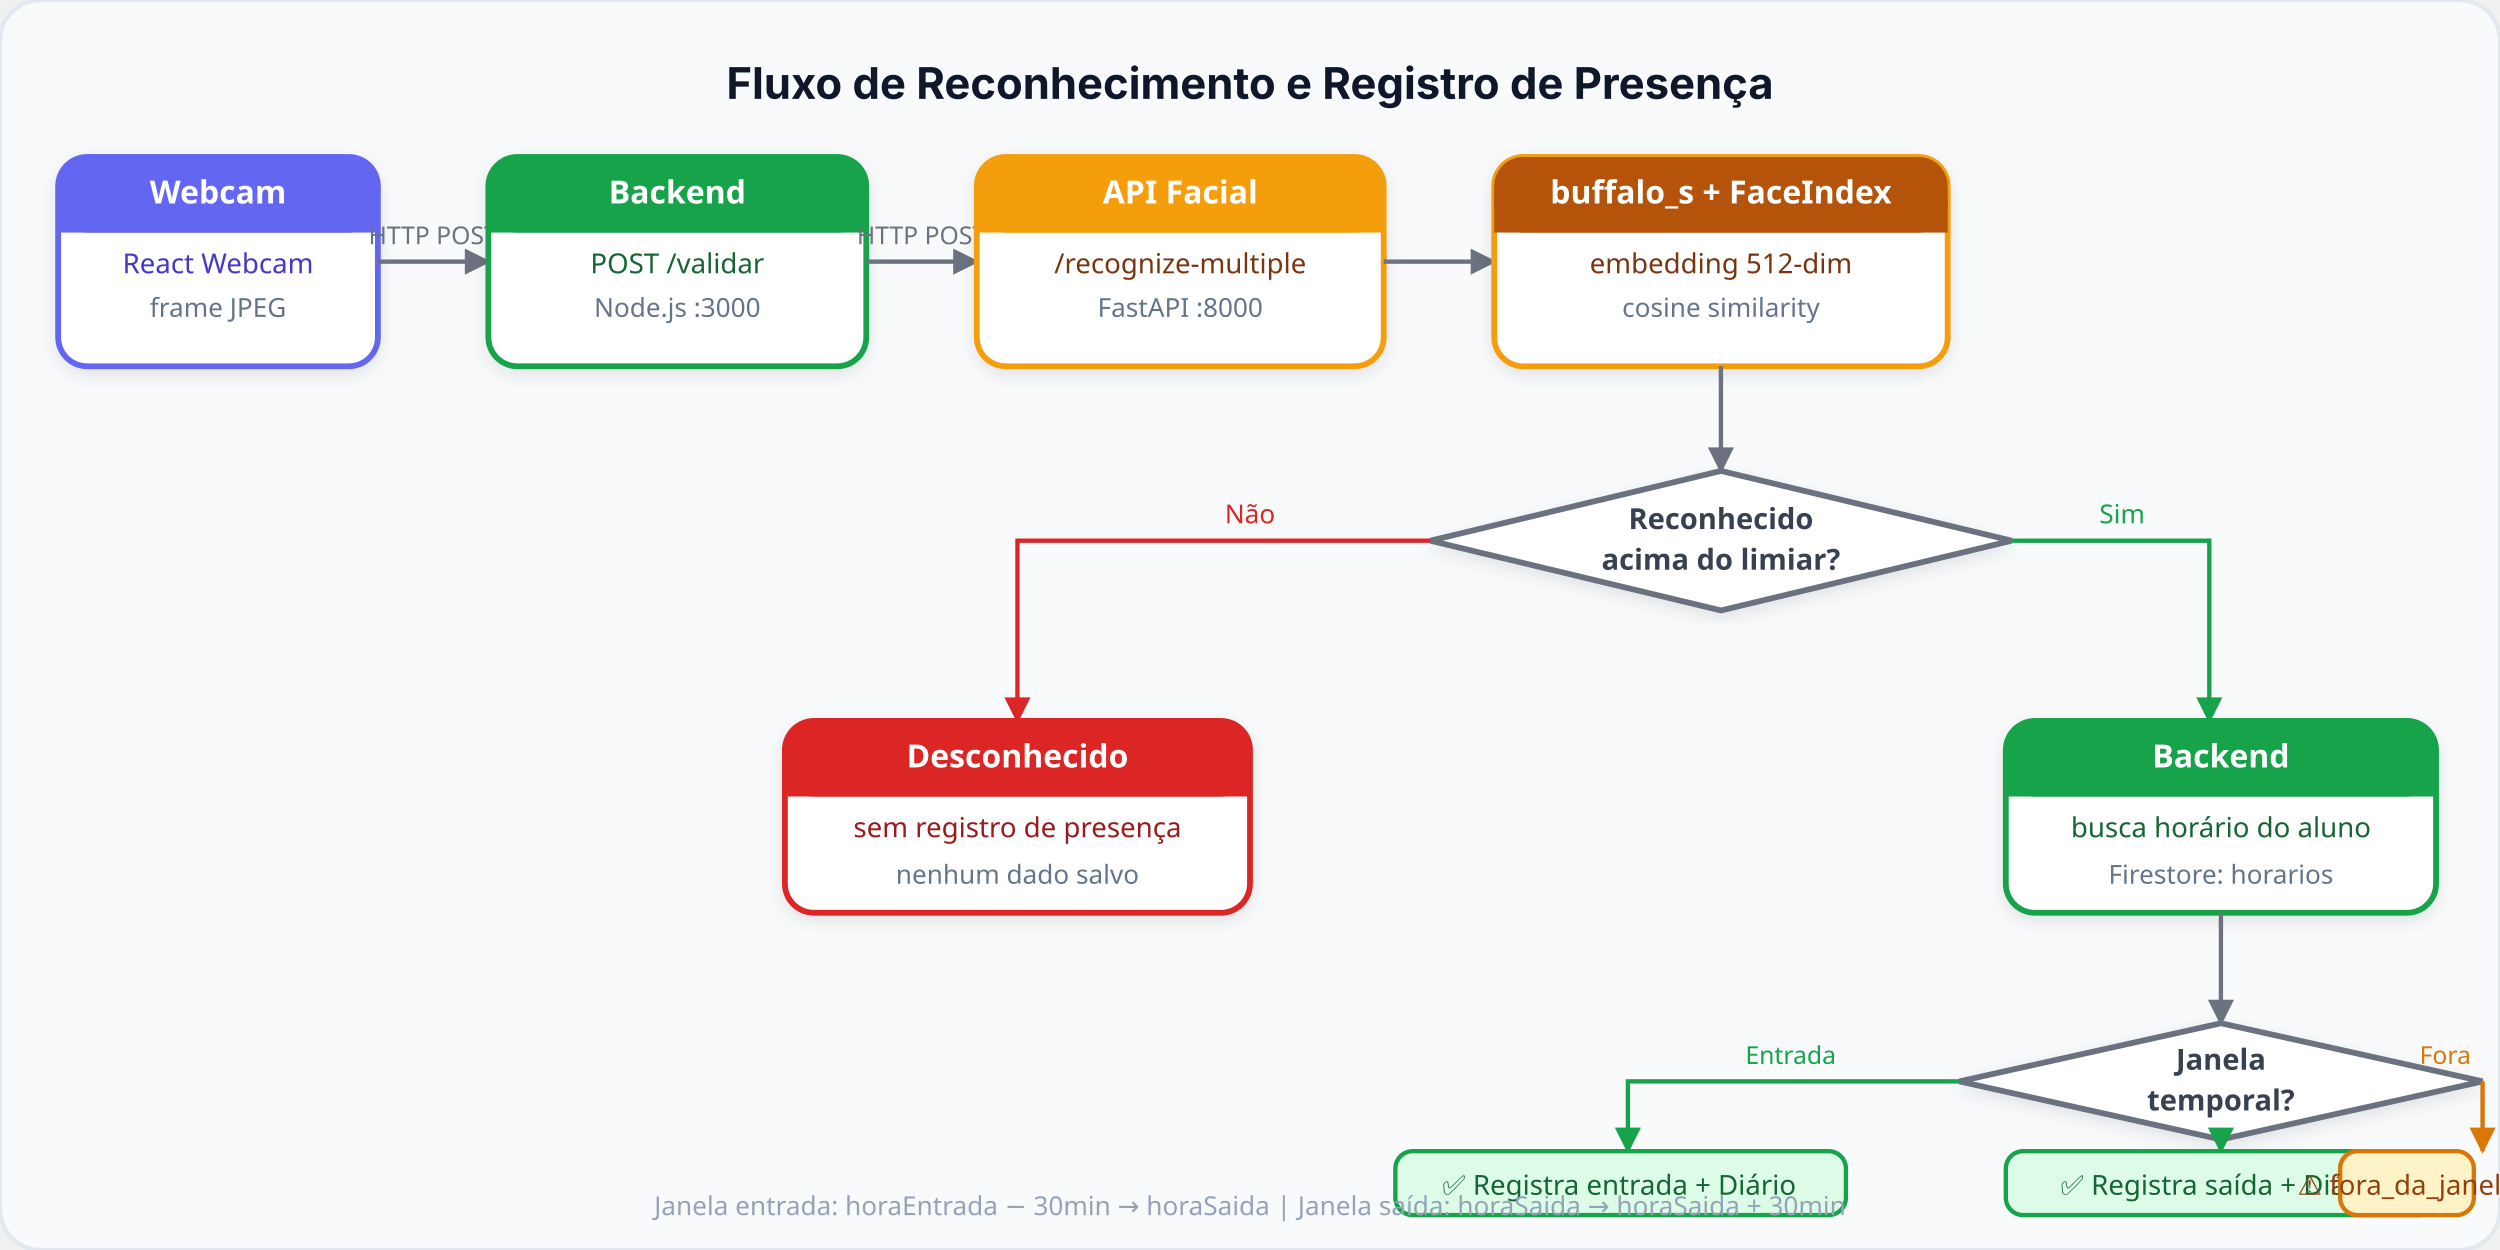
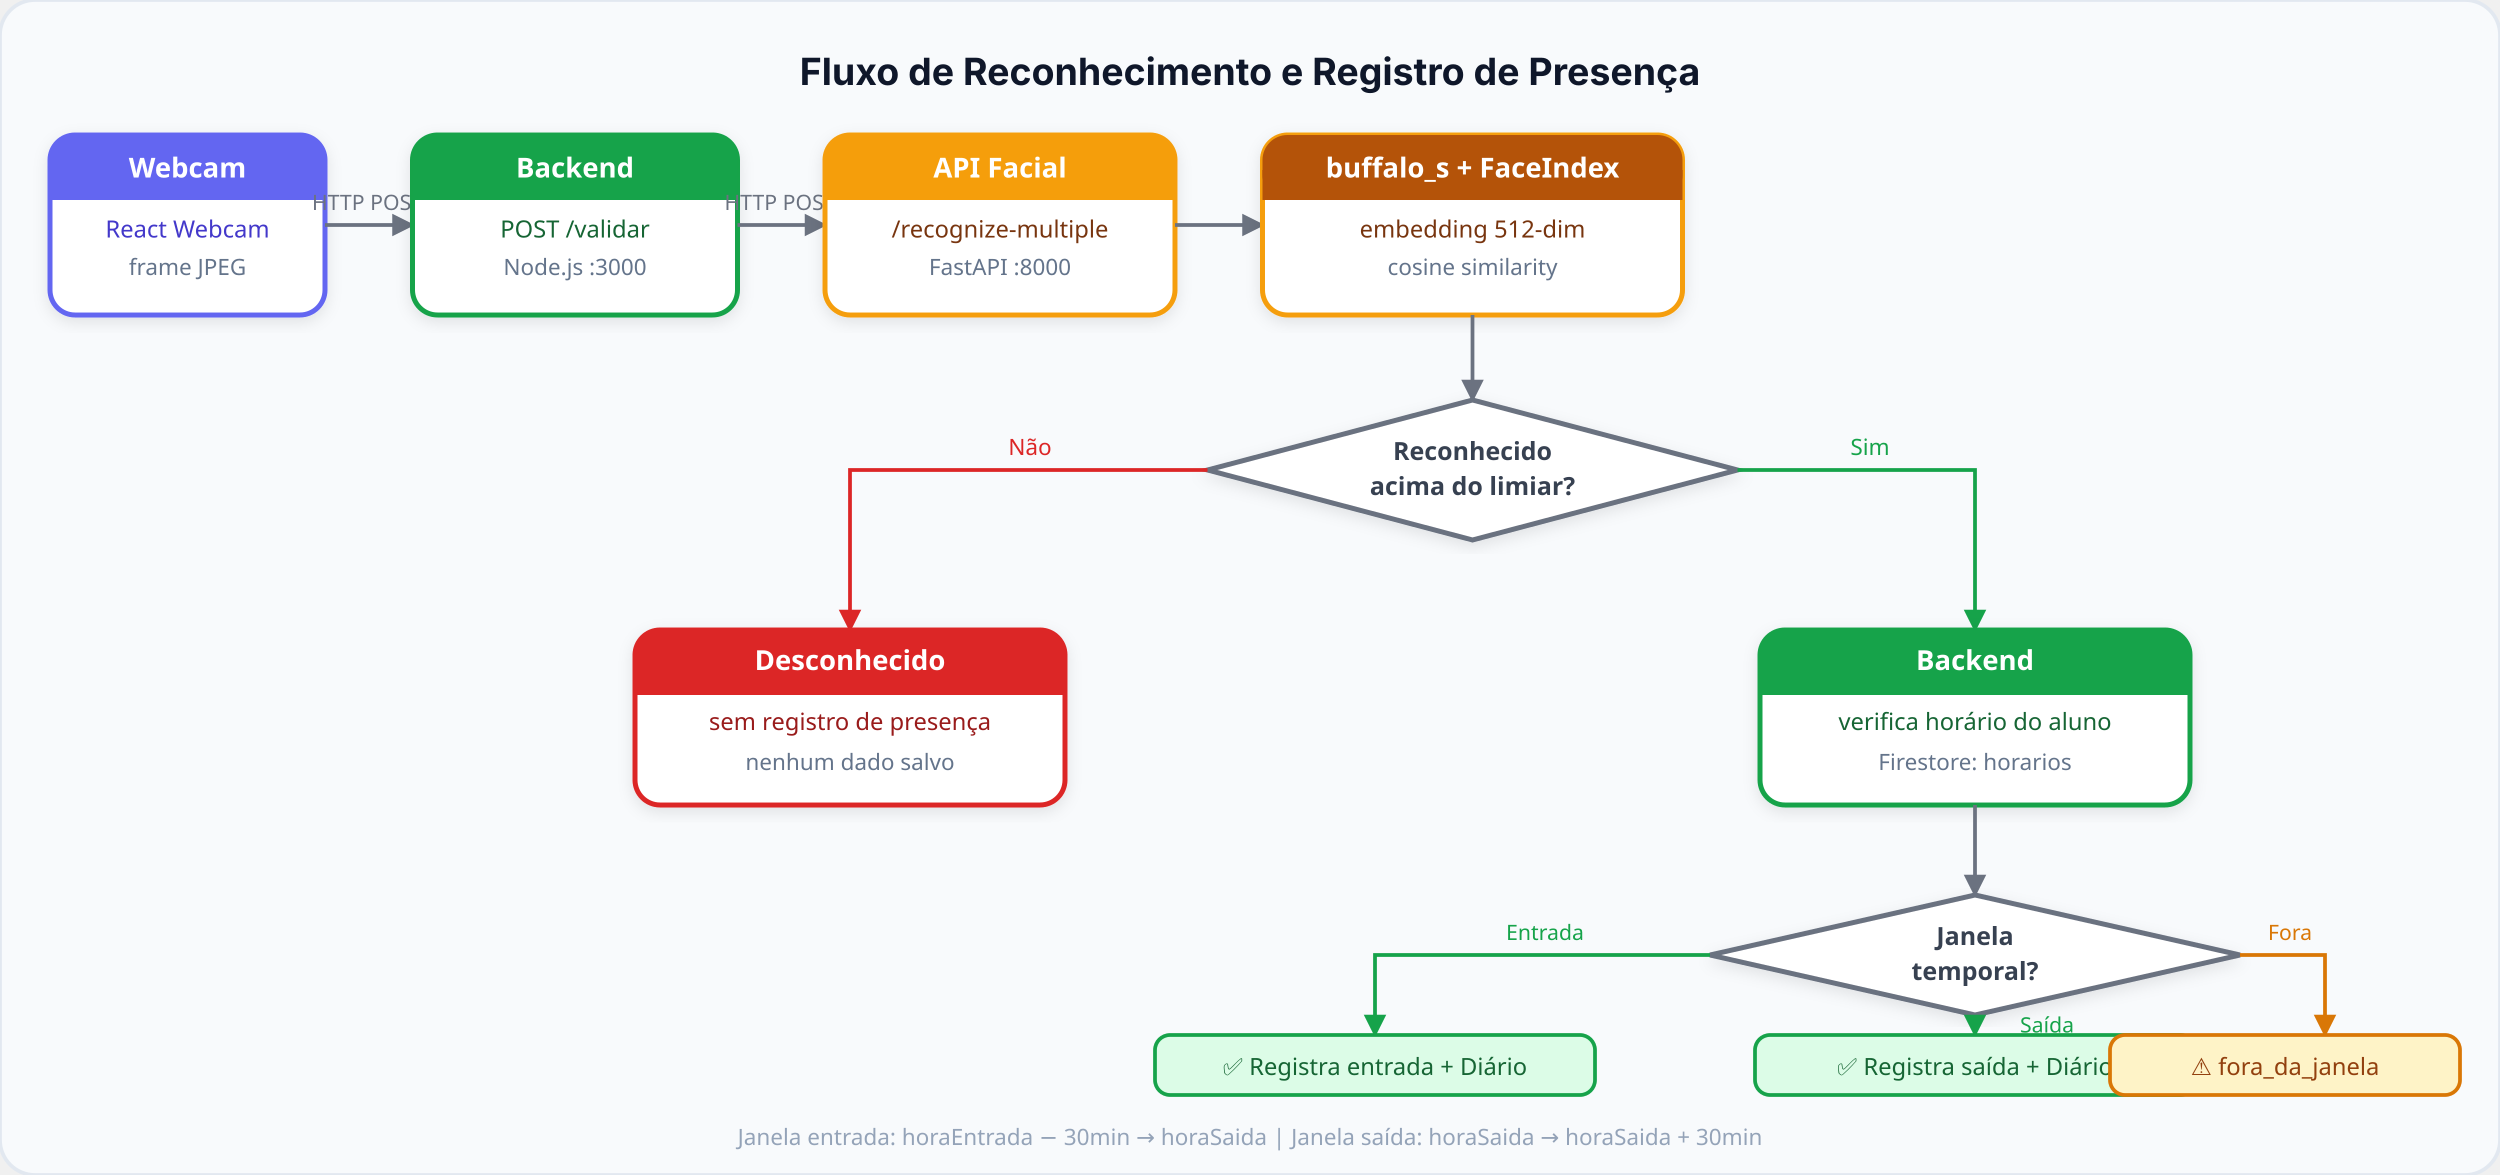
- <svg xmlns="http://www.w3.org/2000/svg" viewBox="0 0 860 430" width="860" height="430">
+ <svg xmlns="http://www.w3.org/2000/svg" viewBox="0 0 1000 470" width="1000" height="470">
  <defs>
    <marker id="arr" viewBox="0 0 10 10" refX="9" refY="5" markerWidth="6" markerHeight="6" orient="auto">
      <path d="M 0 0 L 10 5 L 0 10 z" fill="#6b7280" />
    </marker>
    <marker id="arr-g" viewBox="0 0 10 10" refX="9" refY="5" markerWidth="6" markerHeight="6" orient="auto">
      <path d="M 0 0 L 10 5 L 0 10 z" fill="#16a34a" />
    </marker>
    <marker id="arr-r" viewBox="0 0 10 10" refX="9" refY="5" markerWidth="6" markerHeight="6" orient="auto">
      <path d="M 0 0 L 10 5 L 0 10 z" fill="#dc2626" />
    </marker>
    <marker id="arr-y" viewBox="0 0 10 10" refX="9" refY="5" markerWidth="6" markerHeight="6" orient="auto">
      <path d="M 0 0 L 10 5 L 0 10 z" fill="#d97706" />
    </marker>
    <filter id="sh">
      <feDropShadow dx="0" dy="2" stdDeviation="3" flood-color="#00000018" />
    </filter>
  </defs>
-   <rect width="860" height="430" rx="14" fill="#f8fafc" stroke="#e2e8f0" stroke-width="1.5" />
-   <text x="430" y="34" font-family="system-ui,-apple-system,sans-serif" font-size="15" font-weight="700" text-anchor="middle" fill="#0f172a">Fluxo de Reconhecimento e Registro de Presença</text>
+   <rect width="1000" height="470" rx="14" fill="#f8fafc" stroke="#e2e8f0" stroke-width="1.5" />
+   <text x="500" y="34" font-family="system-ui,-apple-system,sans-serif" font-size="15" font-weight="700" text-anchor="middle" fill="#0f172a">Fluxo de Reconhecimento e Registro de Presença</text>
  <rect x="20" y="54" width="110" height="72" rx="10" fill="white" stroke="#6366f1" stroke-width="2" filter="url(#sh)" />
  <rect x="20" y="54" width="110" height="26" rx="10" fill="#6366f1" />
  <rect x="20" y="68" width="110" height="12" fill="#6366f1" />
-   <text x="75" y="70" font-family="system-ui,sans-serif" font-size="11" font-weight="700" text-anchor="middle" fill="white">Webcam</text>
-   <text x="75" y="94" font-family="system-ui,sans-serif" font-size="9.5" text-anchor="middle" fill="#4338ca">React Webcam</text>
-   <text x="75" y="109" font-family="system-ui,sans-serif" font-size="9" text-anchor="middle" fill="#64748b">frame JPEG</text>
-   <path d="M 130 90 L 168 90" stroke="#6b7280" stroke-width="1.5" fill="none" marker-end="url(#arr)" />
-   <text x="149" y="84" font-family="system-ui,sans-serif" font-size="8.5" text-anchor="middle" fill="#6b7280">HTTP POST</text>
-   <rect x="168" y="54" width="130" height="72" rx="10" fill="white" stroke="#16a34a" stroke-width="2" filter="url(#sh)" />
-   <rect x="168" y="54" width="130" height="26" rx="10" fill="#16a34a" />
-   <rect x="168" y="68" width="130" height="12" fill="#16a34a" />
-   <text x="233" y="70" font-family="system-ui,sans-serif" font-size="11" font-weight="700" text-anchor="middle" fill="white">Backend</text>
-   <text x="233" y="94" font-family="system-ui,sans-serif" font-size="9.5" text-anchor="middle" fill="#166534">POST /validar</text>
-   <text x="233" y="109" font-family="system-ui,sans-serif" font-size="9" text-anchor="middle" fill="#64748b">Node.js :3000</text>
-   <path d="M 298 90 L 336 90" stroke="#6b7280" stroke-width="1.5" fill="none" marker-end="url(#arr)" />
-   <text x="317" y="84" font-family="system-ui,sans-serif" font-size="8.5" text-anchor="middle" fill="#6b7280">HTTP POST</text>
-   <rect x="336" y="54" width="140" height="72" rx="10" fill="white" stroke="#f59e0b" stroke-width="2" filter="url(#sh)" />
-   <rect x="336" y="54" width="140" height="26" rx="10" fill="#f59e0b" />
-   <rect x="336" y="68" width="140" height="12" fill="#f59e0b" />
-   <text x="406" y="70" font-family="system-ui,sans-serif" font-size="11" font-weight="700" text-anchor="middle" fill="white">API Facial</text>
-   <text x="406" y="94" font-family="system-ui,sans-serif" font-size="9.5" text-anchor="middle" fill="#78350f">/recognize-multiple</text>
-   <text x="406" y="109" font-family="system-ui,sans-serif" font-size="9" text-anchor="middle" fill="#64748b">FastAPI :8000</text>
-   <path d="M 476 90 L 514 90" stroke="#6b7280" stroke-width="1.5" fill="none" marker-end="url(#arr)" />
-   <rect x="514" y="54" width="156" height="72" rx="10" fill="white" stroke="#f59e0b" stroke-width="2" filter="url(#sh)" />
-   <rect x="514" y="54" width="156" height="26" rx="10" fill="#b45309" />
-   <rect x="514" y="68" width="156" height="12" fill="#b45309" />
-   <text x="592" y="70" font-family="system-ui,sans-serif" font-size="11" font-weight="700" text-anchor="middle" fill="white">buffalo_s + FaceIndex</text>
-   <text x="592" y="94" font-family="system-ui,sans-serif" font-size="9.5" text-anchor="middle" fill="#78350f">embedding 512-dim</text>
-   <text x="592" y="109" font-family="system-ui,sans-serif" font-size="9" text-anchor="middle" fill="#64748b">cosine similarity</text>
-   <path d="M 592 126 L 592 162" stroke="#6b7280" stroke-width="1.5" fill="none" marker-end="url(#arr)" />
-   <polygon points="592,162 692,186 592,210 492,186" fill="white" stroke="#6b7280" stroke-width="2" filter="url(#sh)" />
-   <text x="592" y="182" font-family="system-ui,sans-serif" font-size="10" font-weight="600" text-anchor="middle" fill="#374151">Reconhecido</text>
-   <text x="592" y="196" font-family="system-ui,sans-serif" font-size="10" font-weight="600" text-anchor="middle" fill="#374151">acima do limiar?</text>
-   <path d="M 492 186 L 350 186 L 350 248" stroke="#dc2626" stroke-width="1.5" fill="none" marker-end="url(#arr-r)" />
-   <text x="430" y="180" font-family="system-ui,sans-serif" font-size="9" text-anchor="middle" fill="#dc2626">Não</text>
-   <path d="M 692 186 L 760 186 L 760 248" stroke="#16a34a" stroke-width="1.5" fill="none" marker-end="url(#arr-g)" />
-   <text x="730" y="180" font-family="system-ui,sans-serif" font-size="9" text-anchor="middle" fill="#16a34a">Sim</text>
-   <rect x="270" y="248" width="160" height="66" rx="10" fill="white" stroke="#dc2626" stroke-width="2" filter="url(#sh)" />
-   <rect x="270" y="248" width="160" height="26" rx="10" fill="#dc2626" />
-   <rect x="270" y="262" width="160" height="12" fill="#dc2626" />
-   <text x="350" y="264" font-family="system-ui,sans-serif" font-size="11" font-weight="700" text-anchor="middle" fill="white">Desconhecido</text>
-   <text x="350" y="288" font-family="system-ui,sans-serif" font-size="9.5" text-anchor="middle" fill="#991b1b">sem registro de presença</text>
-   <text x="350" y="304" font-family="system-ui,sans-serif" font-size="9" text-anchor="middle" fill="#64748b">nenhum dado salvo</text>
-   <rect x="690" y="248" width="148" height="66" rx="10" fill="white" stroke="#16a34a" stroke-width="2" filter="url(#sh)" />
-   <rect x="690" y="248" width="148" height="26" rx="10" fill="#16a34a" />
-   <rect x="690" y="262" width="148" height="12" fill="#16a34a" />
-   <text x="764" y="264" font-family="system-ui,sans-serif" font-size="11" font-weight="700" text-anchor="middle" fill="white">Backend</text>
-   <text x="764" y="288" font-family="system-ui,sans-serif" font-size="9.5" text-anchor="middle" fill="#166534">busca horário do aluno</text>
-   <text x="764" y="304" font-family="system-ui,sans-serif" font-size="9" text-anchor="middle" fill="#64748b">Firestore: horarios</text>
-   <path d="M 764 314 L 764 352" stroke="#6b7280" stroke-width="1.5" fill="none" marker-end="url(#arr)" />
-   <polygon points="764,352 854,372 764,392 674,372" fill="white" stroke="#6b7280" stroke-width="2" filter="url(#sh)" />
-   <text x="764" y="368" font-family="system-ui,sans-serif" font-size="10" font-weight="600" text-anchor="middle" fill="#374151">Janela</text>
-   <text x="764" y="382" font-family="system-ui,sans-serif" font-size="10" font-weight="600" text-anchor="middle" fill="#374151">temporal?</text>
-   <path d="M 674 372 L 560 372 L 560 396" stroke="#16a34a" stroke-width="1.5" fill="none" marker-end="url(#arr-g)" />
-   <text x="616" y="366" font-family="system-ui,sans-serif" font-size="8.5" text-anchor="middle" fill="#16a34a">Entrada</text>
-   <path d="M 764 392 L 764 396" stroke="#16a34a" stroke-width="1.5" fill="none" marker-end="url(#arr-g)" />
-   <text x="780" y="407" font-family="system-ui,sans-serif" font-size="8.5" fill="#16a34a">Saída</text>
-   <path d="M 854 372 L 854 396" stroke="#d97706" stroke-width="1.5" fill="none" marker-end="url(#arr-y)" />
-   <text x="850" y="366" font-family="system-ui,sans-serif" font-size="8.5" text-anchor="end" fill="#d97706">Fora</text>
-   <rect x="480" y="396" width="155" height="22" rx="6" fill="#dcfce7" stroke="#16a34a" stroke-width="1.5" />
-   <text x="557" y="411" font-family="system-ui,sans-serif" font-size="9.5" text-anchor="middle" fill="#166534">✅  Registra entrada + Diário</text>
-   <rect x="690" y="396" width="148" height="22" rx="6" fill="#dcfce7" stroke="#16a34a" stroke-width="1.5" />
-   <text x="764" y="411" font-family="system-ui,sans-serif" font-size="9.5" text-anchor="middle" fill="#166534">✅  Registra saída + Diário</text>
-   <rect x="800" y="396" width="42" height="0" rx="0" fill="none" />
-   <rect x="820" y="396" width="30" height="0" rx="0" />
-   <rect x="805" y="396" width="46" height="22" rx="6" fill="#fef3c7" stroke="#d97706" stroke-width="1.5" />
-   <text x="828" y="411" font-family="system-ui,sans-serif" font-size="9.5" text-anchor="middle" fill="#92400e">⚠️  fora_da_janela</text>
-   <rect x="460" y="428" width="412" height="0" rx="0" />
-   <text x="430" y="418" font-family="system-ui,sans-serif" font-size="9" text-anchor="middle" fill="#94a3b8">Janela entrada: horaEntrada − 30min → horaSaida   |   Janela saída: horaSaida → horaSaida + 30min</text>
+   <text x="75" y="71" font-family="system-ui,sans-serif" font-size="11" font-weight="700" text-anchor="middle" fill="white">Webcam</text>
+   <text x="75" y="95" font-family="system-ui,sans-serif" font-size="9.5" text-anchor="middle" fill="#4338ca">React Webcam</text>
+   <text x="75" y="110" font-family="system-ui,sans-serif" font-size="9" text-anchor="middle" fill="#64748b">frame JPEG</text>
+   <path d="M 130 90 L 165 90" stroke="#6b7280" stroke-width="1.5" fill="none" marker-end="url(#arr)" />
+   <text x="147" y="84" font-family="system-ui,sans-serif" font-size="8.5" text-anchor="middle" fill="#6b7280">HTTP POST</text>
+   <rect x="165" y="54" width="130" height="72" rx="10" fill="white" stroke="#16a34a" stroke-width="2" filter="url(#sh)" />
+   <rect x="165" y="54" width="130" height="26" rx="10" fill="#16a34a" />
+   <rect x="165" y="68" width="130" height="12" fill="#16a34a" />
+   <text x="230" y="71" font-family="system-ui,sans-serif" font-size="11" font-weight="700" text-anchor="middle" fill="white">Backend</text>
+   <text x="230" y="95" font-family="system-ui,sans-serif" font-size="9.5" text-anchor="middle" fill="#166534">POST /validar</text>
+   <text x="230" y="110" font-family="system-ui,sans-serif" font-size="9" text-anchor="middle" fill="#64748b">Node.js :3000</text>
+   <path d="M 295 90 L 330 90" stroke="#6b7280" stroke-width="1.5" fill="none" marker-end="url(#arr)" />
+   <text x="312" y="84" font-family="system-ui,sans-serif" font-size="8.5" text-anchor="middle" fill="#6b7280">HTTP POST</text>
+   <rect x="330" y="54" width="140" height="72" rx="10" fill="white" stroke="#f59e0b" stroke-width="2" filter="url(#sh)" />
+   <rect x="330" y="54" width="140" height="26" rx="10" fill="#f59e0b" />
+   <rect x="330" y="68" width="140" height="12" fill="#f59e0b" />
+   <text x="400" y="71" font-family="system-ui,sans-serif" font-size="11" font-weight="700" text-anchor="middle" fill="white">API Facial</text>
+   <text x="400" y="95" font-family="system-ui,sans-serif" font-size="9.5" text-anchor="middle" fill="#78350f">/recognize-multiple</text>
+   <text x="400" y="110" font-family="system-ui,sans-serif" font-size="9" text-anchor="middle" fill="#64748b">FastAPI :8000</text>
+   <path d="M 470 90 L 505 90" stroke="#6b7280" stroke-width="1.5" fill="none" marker-end="url(#arr)" />
+   <rect x="505" y="54" width="168" height="72" rx="10" fill="white" stroke="#f59e0b" stroke-width="2" filter="url(#sh)" />
+   <rect x="505" y="54" width="168" height="26" rx="10" fill="#b45309" />
+   <rect x="505" y="68" width="168" height="12" fill="#b45309" />
+   <text x="589" y="71" font-family="system-ui,sans-serif" font-size="11" font-weight="700" text-anchor="middle" fill="white">buffalo_s + FaceIndex</text>
+   <text x="589" y="95" font-family="system-ui,sans-serif" font-size="9.5" text-anchor="middle" fill="#78350f">embedding 512-dim</text>
+   <text x="589" y="110" font-family="system-ui,sans-serif" font-size="9" text-anchor="middle" fill="#64748b">cosine similarity</text>
+   <path d="M 589 126 L 589 160" stroke="#6b7280" stroke-width="1.5" fill="none" marker-end="url(#arr)" />
+   <polygon points="589,160 695,188 589,216 483,188" fill="white" stroke="#6b7280" stroke-width="2" filter="url(#sh)" />
+   <text x="589" y="184" font-family="system-ui,sans-serif" font-size="10" font-weight="600" text-anchor="middle" fill="#374151">Reconhecido</text>
+   <text x="589" y="198" font-family="system-ui,sans-serif" font-size="10" font-weight="600" text-anchor="middle" fill="#374151">acima do limiar?</text>
+   <path d="M 483 188 L 340 188 L 340 252" stroke="#dc2626" stroke-width="1.5" fill="none" marker-end="url(#arr-r)" />
+   <text x="412" y="182" font-family="system-ui,sans-serif" font-size="9" text-anchor="middle" fill="#dc2626">Não</text>
+   <path d="M 695 188 L 790 188 L 790 252" stroke="#16a34a" stroke-width="1.5" fill="none" marker-end="url(#arr-g)" />
+   <text x="748" y="182" font-family="system-ui,sans-serif" font-size="9" text-anchor="middle" fill="#16a34a">Sim</text>
+   <rect x="254" y="252" width="172" height="70" rx="10" fill="white" stroke="#dc2626" stroke-width="2" filter="url(#sh)" />
+   <rect x="254" y="252" width="172" height="26" rx="10" fill="#dc2626" />
+   <rect x="254" y="266" width="172" height="12" fill="#dc2626" />
+   <text x="340" y="268" font-family="system-ui,sans-serif" font-size="11" font-weight="700" text-anchor="middle" fill="white">Desconhecido</text>
+   <text x="340" y="292" font-family="system-ui,sans-serif" font-size="9.5" text-anchor="middle" fill="#991b1b">sem registro de presença</text>
+   <text x="340" y="308" font-family="system-ui,sans-serif" font-size="9" text-anchor="middle" fill="#64748b">nenhum dado salvo</text>
+   <rect x="704" y="252" width="172" height="70" rx="10" fill="white" stroke="#16a34a" stroke-width="2" filter="url(#sh)" />
+   <rect x="704" y="252" width="172" height="26" rx="10" fill="#16a34a" />
+   <rect x="704" y="266" width="172" height="12" fill="#16a34a" />
+   <text x="790" y="268" font-family="system-ui,sans-serif" font-size="11" font-weight="700" text-anchor="middle" fill="white">Backend</text>
+   <text x="790" y="292" font-family="system-ui,sans-serif" font-size="9.5" text-anchor="middle" fill="#166534">verifica horário do aluno</text>
+   <text x="790" y="308" font-family="system-ui,sans-serif" font-size="9" text-anchor="middle" fill="#64748b">Firestore: horarios</text>
+   <path d="M 790 322 L 790 358" stroke="#6b7280" stroke-width="1.5" fill="none" marker-end="url(#arr)" />
+   <polygon points="790,358 896,382 790,406 684,382" fill="white" stroke="#6b7280" stroke-width="2" filter="url(#sh)" />
+   <text x="790" y="378" font-family="system-ui,sans-serif" font-size="10" font-weight="600" text-anchor="middle" fill="#374151">Janela</text>
+   <text x="790" y="392" font-family="system-ui,sans-serif" font-size="10" font-weight="600" text-anchor="middle" fill="#374151">temporal?</text>
+   <path d="M 684 382 L 550 382 L 550 414" stroke="#16a34a" stroke-width="1.5" fill="none" marker-end="url(#arr-g)" />
+   <text x="618" y="376" font-family="system-ui,sans-serif" font-size="8.5" text-anchor="middle" fill="#16a34a">Entrada</text>
+   <path d="M 790 406 L 790 414" stroke="#16a34a" stroke-width="1.5" fill="none" marker-end="url(#arr-g)" />
+   <text x="808" y="413" font-family="system-ui,sans-serif" font-size="8.5" fill="#16a34a">Saída</text>
+   <path d="M 896 382 L 930 382 L 930 414" stroke="#d97706" stroke-width="1.5" fill="none" marker-end="url(#arr-y)" />
+   <text x="916" y="376" font-family="system-ui,sans-serif" font-size="8.5" text-anchor="middle" fill="#d97706">Fora</text>
+   <rect x="462" y="414" width="176" height="24" rx="6" fill="#dcfce7" stroke="#16a34a" stroke-width="1.5" />
+   <text x="550" y="430" font-family="system-ui,sans-serif" font-size="9.5" text-anchor="middle" fill="#166534">✅  Registra entrada + Diário</text>
+   <rect x="702" y="414" width="176" height="24" rx="6" fill="#dcfce7" stroke="#16a34a" stroke-width="1.5" />
+   <text x="790" y="430" font-family="system-ui,sans-serif" font-size="9.5" text-anchor="middle" fill="#166534">✅  Registra saída + Diário</text>
+   <rect x="844" y="414" width="140" height="24" rx="6" fill="#fef3c7" stroke="#d97706" stroke-width="1.5" />
+   <text x="914" y="430" font-family="system-ui,sans-serif" font-size="9.5" text-anchor="middle" fill="#92400e">⚠️  fora_da_janela</text>
+   <text x="500" y="458" font-family="system-ui,sans-serif" font-size="9" text-anchor="middle" fill="#94a3b8">Janela entrada: horaEntrada − 30min → horaSaida   |   Janela saída: horaSaida → horaSaida + 30min</text>
</svg>
